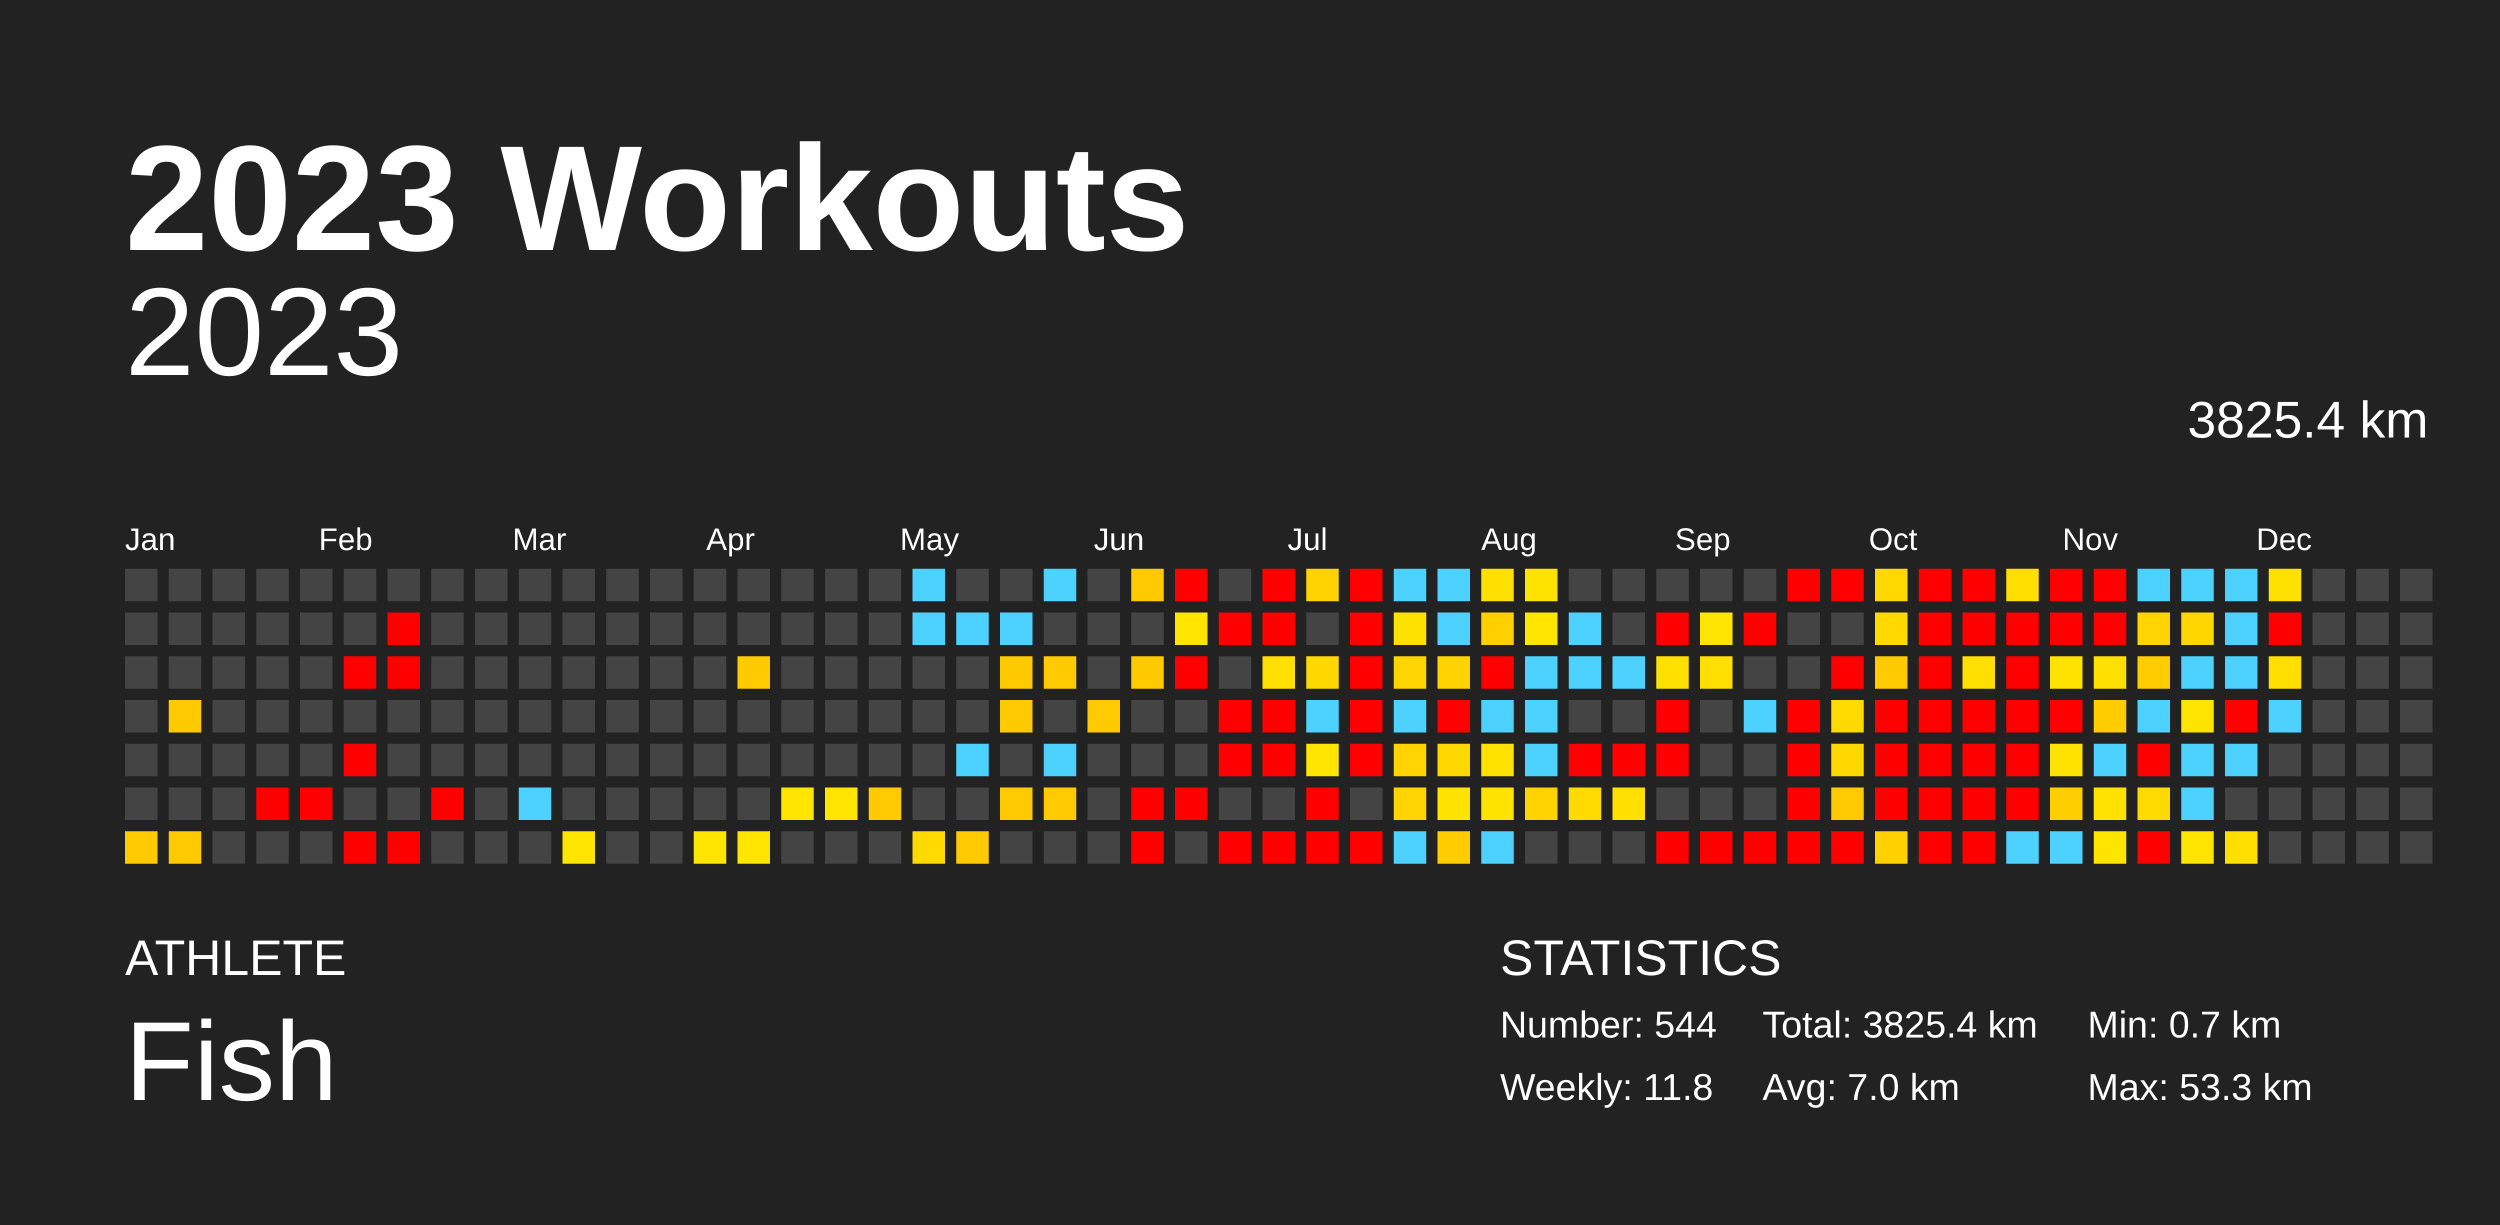
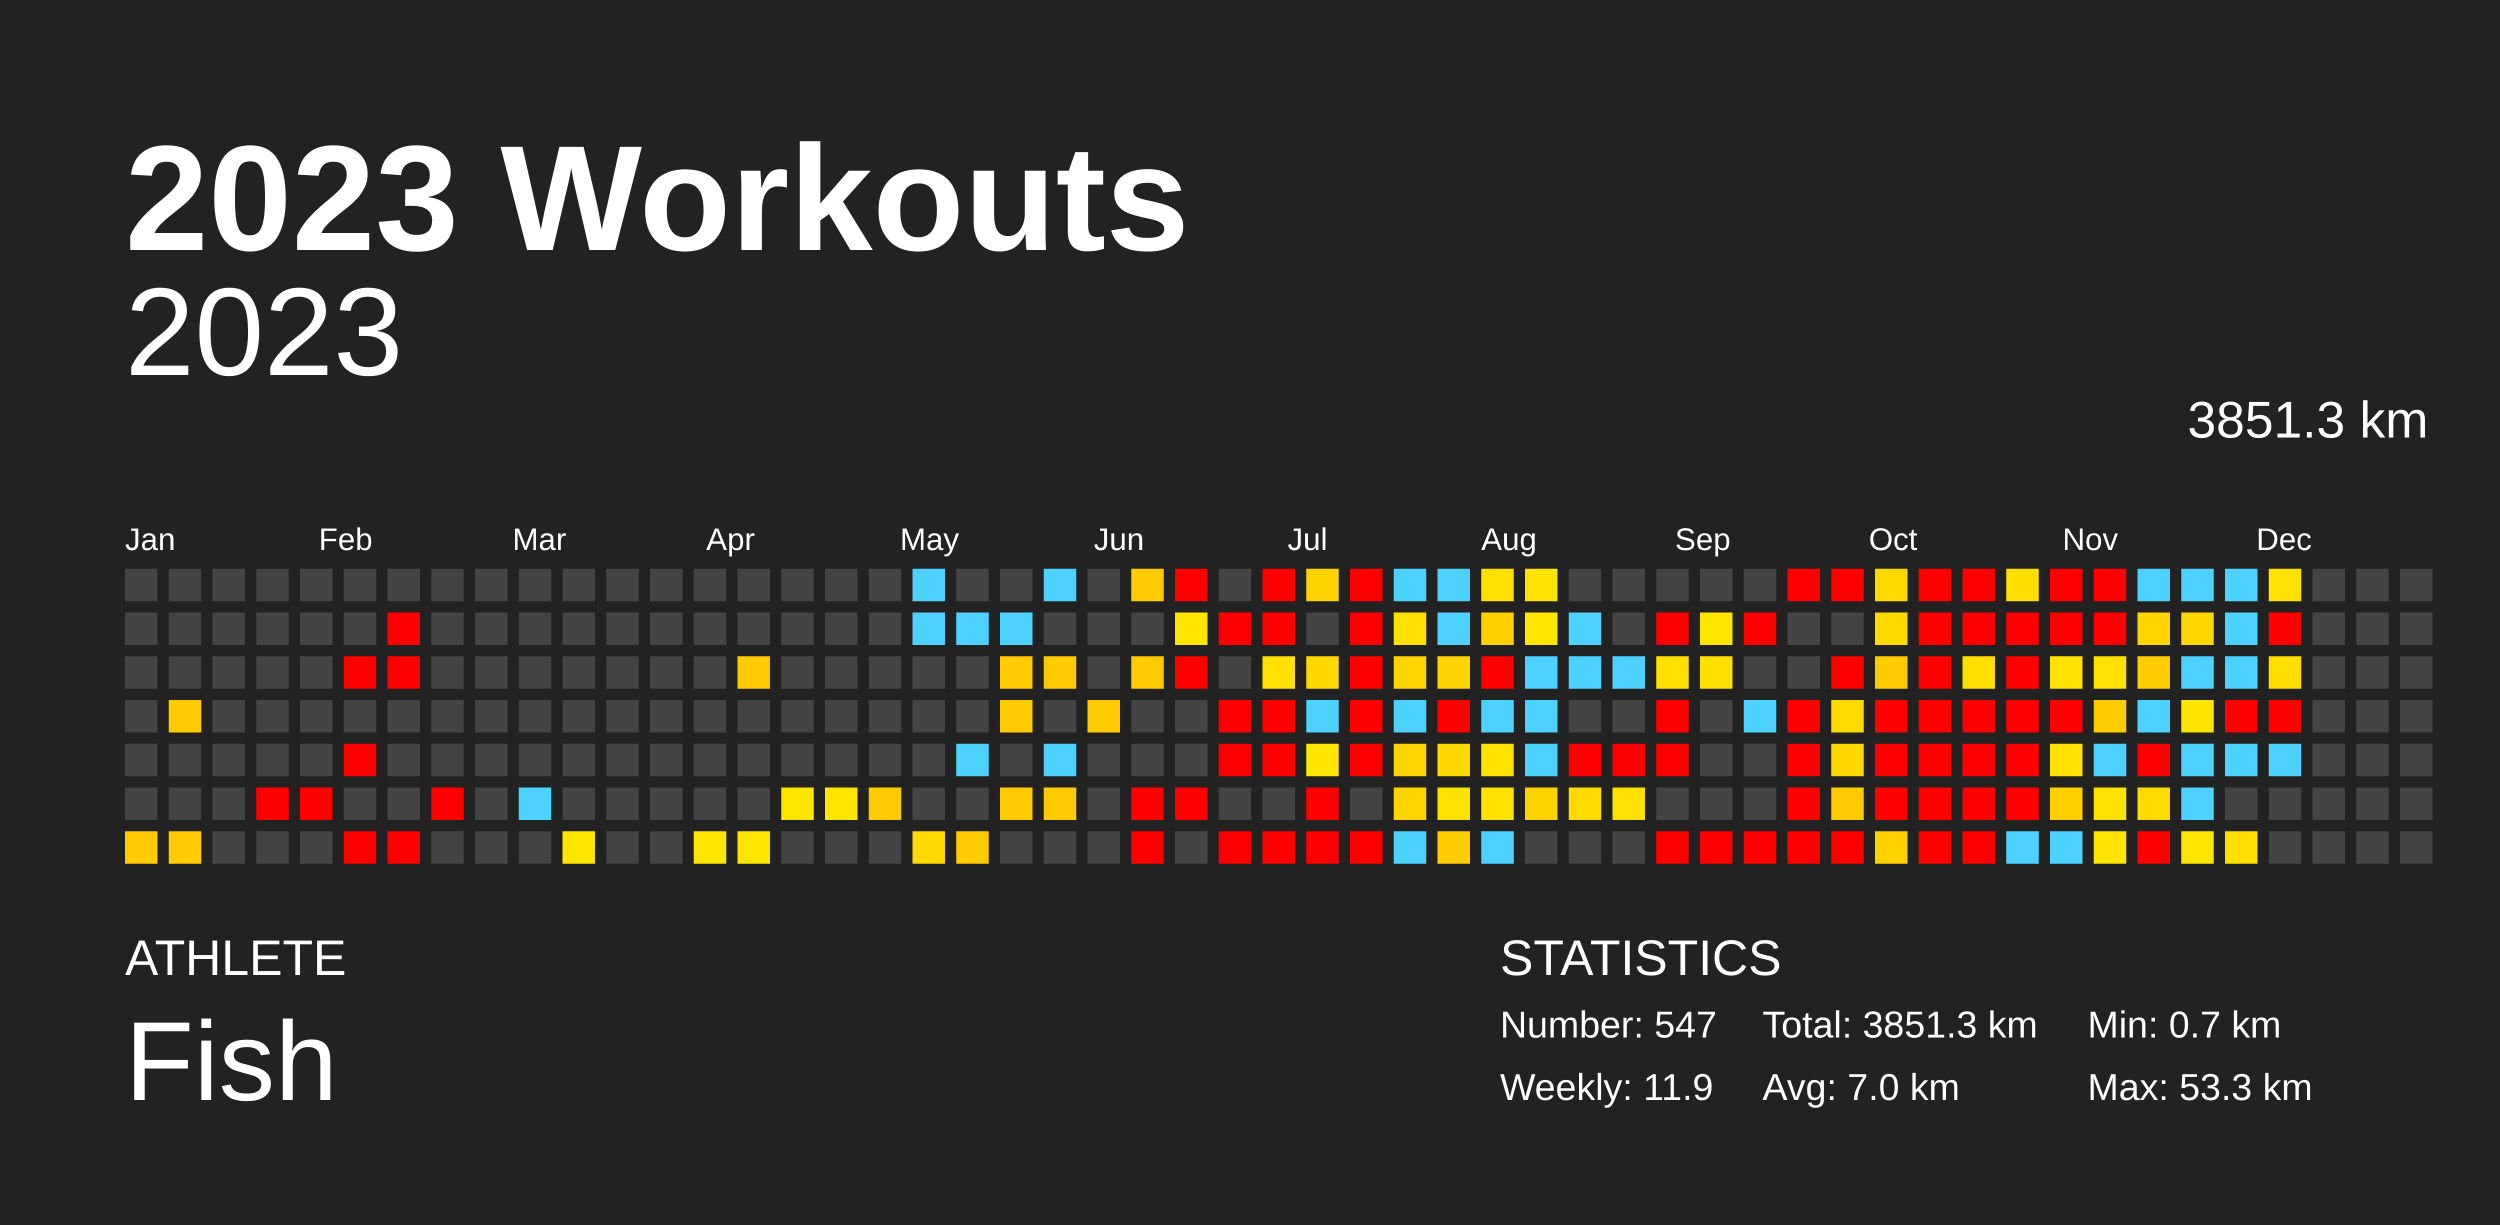
<svg xmlns="http://www.w3.org/2000/svg" baseProfile="full" height="98mm" version="1.1" viewBox="0,0,200,98" width="200mm">
  <defs />
  <rect fill="#222222" height="98" width="200" x="0" y="0" />
  <text fill="#FFFFFF" style="font-size:12px; font-family:Arial; font-weight:bold;" x="10" y="20">2023 Workouts</text>
  <text fill="#FFFFFF" style="font-size:4px; font-family:Arial" x="10" y="78">ATHLETE</text>
  <text fill="#FFFFFF" style="font-size:9px; font-family:Arial" x="10" y="88">Fish</text>
  <text fill="#FFFFFF" style="font-size:4px; font-family:Arial" x="120" y="78">STATISTICS</text>
-   <text fill="#FFFFFF" style="font-size:3px; font-family:Arial" x="120" y="83">Number: 544</text>
-   <text fill="#FFFFFF" style="font-size:3px; font-family:Arial" x="120" y="88">Weekly: 11.8</text>
-   <text fill="#FFFFFF" style="font-size:3px; font-family:Arial" x="141" y="83">Total: 3825.4 km</text>
+   <text fill="#FFFFFF" style="font-size:3px; font-family:Arial" x="120" y="83">Number: 547</text>
+   <text fill="#FFFFFF" style="font-size:3px; font-family:Arial" x="120" y="88">Weekly: 11.9</text>
+   <text fill="#FFFFFF" style="font-size:3px; font-family:Arial" x="141" y="83">Total: 3851.3 km</text>
  <text fill="#FFFFFF" style="font-size:3px; font-family:Arial" x="141" y="88">Avg: 7.0 km</text>
  <text fill="#FFFFFF" style="font-size:3px; font-family:Arial" x="167" y="83">Min: 0.7 km</text>
  <text fill="#FFFFFF" style="font-size:3px; font-family:Arial" x="167" y="88">Max: 53.3 km</text>
  <text alignment-baseline="hanging" fill="#FFFFFF" style="font-size:10.0px; font-family:Arial;" x="10" y="30">2023</text>
-   <text alignment-baseline="hanging" fill="#FFFFFF" style="font-size:4.125px; font-family:Arial;" x="175" y="35">3825.4 km</text>
+   <text alignment-baseline="hanging" fill="#FFFFFF" style="font-size:4.125px; font-family:Arial;" x="175" y="35">3851.3 km</text>
  <text fill="#FFFFFF" style="font-size:2.5px; font-family:Arial" x="10.0" y="44">Jan</text>
  <text fill="#FFFFFF" style="font-size:2.5px; font-family:Arial" x="25.5" y="44">Feb</text>
  <text fill="#FFFFFF" style="font-size:2.5px; font-family:Arial" x="41.0" y="44">Mar</text>
  <text fill="#FFFFFF" style="font-size:2.5px; font-family:Arial" x="56.5" y="44">Apr</text>
  <text fill="#FFFFFF" style="font-size:2.5px; font-family:Arial" x="72.0" y="44">May</text>
  <text fill="#FFFFFF" style="font-size:2.5px; font-family:Arial" x="87.5" y="44">Jun</text>
  <text fill="#FFFFFF" style="font-size:2.5px; font-family:Arial" x="103.0" y="44">Jul</text>
  <text fill="#FFFFFF" style="font-size:2.5px; font-family:Arial" x="118.5" y="44">Aug</text>
  <text fill="#FFFFFF" style="font-size:2.5px; font-family:Arial" x="134.0" y="44">Sep</text>
  <text fill="#FFFFFF" style="font-size:2.5px; font-family:Arial" x="149.5" y="44">Oct</text>
  <text fill="#FFFFFF" style="font-size:2.5px; font-family:Arial" x="165.0" y="44">Nov</text>
  <text fill="#FFFFFF" style="font-size:2.5px; font-family:Arial" x="180.5" y="44">Dec</text>
  <rect fill="#444444" height="2.6" width="2.6" x="10.0" y="45.5" />
  <rect fill="#444444" height="2.6" width="2.6" x="10.0" y="49.0" />
  <rect fill="#444444" height="2.6" width="2.6" x="10.0" y="52.5" />
  <rect fill="#444444" height="2.6" width="2.6" x="10.0" y="56.0" />
  <rect fill="#444444" height="2.6" width="2.6" x="10.0" y="59.5" />
  <rect fill="#444444" height="2.6" width="2.6" x="10.0" y="63.0" />
  <rect fill="#ffca00" height="2.6" width="2.6" x="10.0" y="66.5" />
  <rect fill="#444444" height="2.6" width="2.6" x="13.5" y="45.5" />
  <rect fill="#444444" height="2.6" width="2.6" x="13.5" y="49.0" />
  <rect fill="#444444" height="2.6" width="2.6" x="13.5" y="52.5" />
  <rect fill="#ffca00" height="2.6" width="2.6" x="13.5" y="56.0" />
  <rect fill="#444444" height="2.6" width="2.6" x="13.5" y="59.5" />
  <rect fill="#444444" height="2.6" width="2.6" x="13.5" y="63.0" />
  <rect fill="#ffca00" height="2.6" width="2.6" x="13.5" y="66.5" />
  <rect fill="#444444" height="2.6" width="2.6" x="17.0" y="45.5" />
  <rect fill="#444444" height="2.6" width="2.6" x="17.0" y="49.0" />
  <rect fill="#444444" height="2.6" width="2.6" x="17.0" y="52.5" />
  <rect fill="#444444" height="2.6" width="2.6" x="17.0" y="56.0" />
  <rect fill="#444444" height="2.6" width="2.6" x="17.0" y="59.5" />
  <rect fill="#444444" height="2.6" width="2.6" x="17.0" y="63.0" />
  <rect fill="#444444" height="2.6" width="2.6" x="17.0" y="66.5" />
  <rect fill="#444444" height="2.6" width="2.6" x="20.5" y="45.5" />
  <rect fill="#444444" height="2.6" width="2.6" x="20.5" y="49.0" />
  <rect fill="#444444" height="2.6" width="2.6" x="20.5" y="52.5" />
  <rect fill="#444444" height="2.6" width="2.6" x="20.5" y="56.0" />
  <rect fill="#444444" height="2.6" width="2.6" x="20.5" y="59.5" />
  <rect fill="red" height="2.6" width="2.6" x="20.5" y="63.0" />
  <rect fill="#444444" height="2.6" width="2.6" x="20.5" y="66.5" />
  <rect fill="#444444" height="2.6" width="2.6" x="24.0" y="45.5" />
  <rect fill="#444444" height="2.6" width="2.6" x="24.0" y="49.0" />
  <rect fill="#444444" height="2.6" width="2.6" x="24.0" y="52.5" />
  <rect fill="#444444" height="2.6" width="2.6" x="24.0" y="56.0" />
  <rect fill="#444444" height="2.6" width="2.6" x="24.0" y="59.5" />
  <rect fill="red" height="2.6" width="2.6" x="24.0" y="63.0" />
  <rect fill="#444444" height="2.6" width="2.6" x="24.0" y="66.5" />
  <rect fill="#444444" height="2.6" width="2.6" x="27.5" y="45.5" />
  <rect fill="#444444" height="2.6" width="2.6" x="27.5" y="49.0" />
  <rect fill="red" height="2.6" width="2.6" x="27.5" y="52.5" />
  <rect fill="#444444" height="2.6" width="2.6" x="27.5" y="56.0" />
  <rect fill="red" height="2.6" width="2.6" x="27.5" y="59.5" />
  <rect fill="#444444" height="2.6" width="2.6" x="27.5" y="63.0" />
  <rect fill="red" height="2.6" width="2.6" x="27.5" y="66.5" />
  <rect fill="#444444" height="2.6" width="2.6" x="31.0" y="45.5" />
  <rect fill="red" height="2.6" width="2.6" x="31.0" y="49.0" />
  <rect fill="red" height="2.6" width="2.6" x="31.0" y="52.5" />
  <rect fill="#444444" height="2.6" width="2.6" x="31.0" y="56.0" />
  <rect fill="#444444" height="2.6" width="2.6" x="31.0" y="59.5" />
  <rect fill="#444444" height="2.6" width="2.6" x="31.0" y="63.0" />
  <rect fill="red" height="2.6" width="2.6" x="31.0" y="66.5" />
  <rect fill="#444444" height="2.6" width="2.6" x="34.5" y="45.5" />
  <rect fill="#444444" height="2.6" width="2.6" x="34.5" y="49.0" />
  <rect fill="#444444" height="2.6" width="2.6" x="34.5" y="52.5" />
  <rect fill="#444444" height="2.6" width="2.6" x="34.5" y="56.0" />
  <rect fill="#444444" height="2.6" width="2.6" x="34.5" y="59.5" />
  <rect fill="red" height="2.6" width="2.6" x="34.5" y="63.0" />
  <rect fill="#444444" height="2.6" width="2.6" x="34.5" y="66.5" />
  <rect fill="#444444" height="2.6" width="2.6" x="38.0" y="45.5" />
  <rect fill="#444444" height="2.6" width="2.6" x="38.0" y="49.0" />
  <rect fill="#444444" height="2.6" width="2.6" x="38.0" y="52.5" />
  <rect fill="#444444" height="2.6" width="2.6" x="38.0" y="56.0" />
  <rect fill="#444444" height="2.6" width="2.6" x="38.0" y="59.5" />
  <rect fill="#444444" height="2.6" width="2.6" x="38.0" y="63.0" />
  <rect fill="#444444" height="2.6" width="2.6" x="38.0" y="66.5" />
  <rect fill="#444444" height="2.6" width="2.6" x="41.5" y="45.5" />
  <rect fill="#444444" height="2.6" width="2.6" x="41.5" y="49.0" />
  <rect fill="#444444" height="2.6" width="2.6" x="41.5" y="52.5" />
  <rect fill="#444444" height="2.6" width="2.6" x="41.5" y="56.0" />
  <rect fill="#444444" height="2.6" width="2.6" x="41.5" y="59.5" />
  <rect fill="#4dd2ff" height="2.6" width="2.6" x="41.5" y="63.0" />
  <rect fill="#444444" height="2.6" width="2.6" x="41.5" y="66.5" />
  <rect fill="#444444" height="2.6" width="2.6" x="45.0" y="45.5" />
  <rect fill="#444444" height="2.6" width="2.6" x="45.0" y="49.0" />
  <rect fill="#444444" height="2.6" width="2.6" x="45.0" y="52.5" />
  <rect fill="#444444" height="2.6" width="2.6" x="45.0" y="56.0" />
  <rect fill="#444444" height="2.6" width="2.6" x="45.0" y="59.5" />
  <rect fill="#444444" height="2.6" width="2.6" x="45.0" y="63.0" />
  <rect fill="#ffe500" height="2.6" width="2.6" x="45.0" y="66.5" />
  <rect fill="#444444" height="2.6" width="2.6" x="48.5" y="45.5" />
  <rect fill="#444444" height="2.6" width="2.6" x="48.5" y="49.0" />
  <rect fill="#444444" height="2.6" width="2.6" x="48.5" y="52.5" />
  <rect fill="#444444" height="2.6" width="2.6" x="48.5" y="56.0" />
  <rect fill="#444444" height="2.6" width="2.6" x="48.5" y="59.5" />
  <rect fill="#444444" height="2.6" width="2.6" x="48.5" y="63.0" />
  <rect fill="#444444" height="2.6" width="2.6" x="48.5" y="66.5" />
  <rect fill="#444444" height="2.6" width="2.6" x="52.0" y="45.5" />
  <rect fill="#444444" height="2.6" width="2.6" x="52.0" y="49.0" />
  <rect fill="#444444" height="2.6" width="2.6" x="52.0" y="52.5" />
  <rect fill="#444444" height="2.6" width="2.6" x="52.0" y="56.0" />
  <rect fill="#444444" height="2.6" width="2.6" x="52.0" y="59.5" />
  <rect fill="#444444" height="2.6" width="2.6" x="52.0" y="63.0" />
  <rect fill="#444444" height="2.6" width="2.6" x="52.0" y="66.5" />
  <rect fill="#444444" height="2.6" width="2.6" x="55.5" y="45.5" />
  <rect fill="#444444" height="2.6" width="2.6" x="55.5" y="49.0" />
  <rect fill="#444444" height="2.6" width="2.6" x="55.5" y="52.5" />
  <rect fill="#444444" height="2.6" width="2.6" x="55.5" y="56.0" />
  <rect fill="#444444" height="2.6" width="2.6" x="55.5" y="59.5" />
  <rect fill="#444444" height="2.6" width="2.6" x="55.5" y="63.0" />
  <rect fill="#ffe500" height="2.6" width="2.6" x="55.5" y="66.5" />
  <rect fill="#444444" height="2.6" width="2.6" x="59.0" y="45.5" />
  <rect fill="#444444" height="2.6" width="2.6" x="59.0" y="49.0" />
  <rect fill="#ffca00" height="2.6" width="2.6" x="59.0" y="52.5" />
  <rect fill="#444444" height="2.6" width="2.6" x="59.0" y="56.0" />
  <rect fill="#444444" height="2.6" width="2.6" x="59.0" y="59.5" />
  <rect fill="#444444" height="2.6" width="2.6" x="59.0" y="63.0" />
  <rect fill="#ffe500" height="2.6" width="2.6" x="59.0" y="66.5" />
  <rect fill="#444444" height="2.6" width="2.6" x="62.5" y="45.5" />
  <rect fill="#444444" height="2.6" width="2.6" x="62.5" y="49.0" />
  <rect fill="#444444" height="2.6" width="2.6" x="62.5" y="52.5" />
  <rect fill="#444444" height="2.6" width="2.6" x="62.5" y="56.0" />
  <rect fill="#444444" height="2.6" width="2.6" x="62.5" y="59.5" />
  <rect fill="#ffe500" height="2.6" width="2.6" x="62.5" y="63.0" />
  <rect fill="#444444" height="2.6" width="2.6" x="62.5" y="66.5" />
  <rect fill="#444444" height="2.6" width="2.6" x="66.0" y="45.5" />
  <rect fill="#444444" height="2.6" width="2.6" x="66.0" y="49.0" />
  <rect fill="#444444" height="2.6" width="2.6" x="66.0" y="52.5" />
  <rect fill="#444444" height="2.6" width="2.6" x="66.0" y="56.0" />
  <rect fill="#444444" height="2.6" width="2.6" x="66.0" y="59.5" />
  <rect fill="#ffe500" height="2.6" width="2.6" x="66.0" y="63.0" />
  <rect fill="#444444" height="2.6" width="2.6" x="66.0" y="66.5" />
  <rect fill="#444444" height="2.6" width="2.6" x="69.5" y="45.5" />
  <rect fill="#444444" height="2.6" width="2.6" x="69.5" y="49.0" />
  <rect fill="#444444" height="2.6" width="2.6" x="69.5" y="52.5" />
  <rect fill="#444444" height="2.6" width="2.6" x="69.5" y="56.0" />
  <rect fill="#444444" height="2.6" width="2.6" x="69.5" y="59.5" />
  <rect fill="#ffca00" height="2.6" width="2.6" x="69.5" y="63.0" />
  <rect fill="#444444" height="2.6" width="2.6" x="69.5" y="66.5" />
  <rect fill="#4dd2ff" height="2.6" width="2.6" x="73.0" y="45.5" />
  <rect fill="#4dd2ff" height="2.6" width="2.6" x="73.0" y="49.0" />
  <rect fill="#444444" height="2.6" width="2.6" x="73.0" y="52.5" />
  <rect fill="#444444" height="2.6" width="2.6" x="73.0" y="56.0" />
  <rect fill="#444444" height="2.6" width="2.6" x="73.0" y="59.5" />
  <rect fill="#444444" height="2.6" width="2.6" x="73.0" y="63.0" />
  <rect fill="#ffd900" height="2.6" width="2.6" x="73.0" y="66.5" />
  <rect fill="#444444" height="2.6" width="2.6" x="76.5" y="45.5" />
  <rect fill="#4dd2ff" height="2.6" width="2.6" x="76.5" y="49.0" />
  <rect fill="#444444" height="2.6" width="2.6" x="76.5" y="52.5" />
  <rect fill="#444444" height="2.6" width="2.6" x="76.5" y="56.0" />
  <rect fill="#4dd2ff" height="2.6" width="2.6" x="76.5" y="59.5" />
  <rect fill="#444444" height="2.6" width="2.6" x="76.5" y="63.0" />
  <rect fill="#ffca00" height="2.6" width="2.6" x="76.5" y="66.5" />
  <rect fill="#444444" height="2.6" width="2.6" x="80.0" y="45.5" />
  <rect fill="#4dd2ff" height="2.6" width="2.6" x="80.0" y="49.0" />
  <rect fill="#ffca00" height="2.6" width="2.6" x="80.0" y="52.5" />
  <rect fill="#ffca00" height="2.6" width="2.6" x="80.0" y="56.0" />
  <rect fill="#444444" height="2.6" width="2.6" x="80.0" y="59.5" />
  <rect fill="#ffca00" height="2.6" width="2.6" x="80.0" y="63.0" />
  <rect fill="#444444" height="2.6" width="2.6" x="80.0" y="66.5" />
  <rect fill="#4dd2ff" height="2.6" width="2.6" x="83.5" y="45.5" />
  <rect fill="#444444" height="2.6" width="2.6" x="83.5" y="49.0" />
  <rect fill="#ffca00" height="2.6" width="2.6" x="83.5" y="52.5" />
  <rect fill="#444444" height="2.6" width="2.6" x="83.5" y="56.0" />
  <rect fill="#4dd2ff" height="2.6" width="2.6" x="83.5" y="59.5" />
  <rect fill="#ffca00" height="2.6" width="2.6" x="83.5" y="63.0" />
  <rect fill="#444444" height="2.6" width="2.6" x="83.5" y="66.5" />
  <rect fill="#444444" height="2.6" width="2.6" x="87.0" y="45.5" />
  <rect fill="#444444" height="2.6" width="2.6" x="87.0" y="49.0" />
  <rect fill="#444444" height="2.6" width="2.6" x="87.0" y="52.5" />
  <rect fill="#ffca00" height="2.6" width="2.6" x="87.0" y="56.0" />
  <rect fill="#444444" height="2.6" width="2.6" x="87.0" y="59.5" />
  <rect fill="#444444" height="2.6" width="2.6" x="87.0" y="63.0" />
  <rect fill="#444444" height="2.6" width="2.6" x="87.0" y="66.5" />
  <rect fill="#ffca00" height="2.6" width="2.6" x="90.5" y="45.5" />
  <rect fill="#444444" height="2.6" width="2.6" x="90.5" y="49.0" />
  <rect fill="#ffca00" height="2.6" width="2.6" x="90.5" y="52.5" />
  <rect fill="#444444" height="2.6" width="2.6" x="90.5" y="56.0" />
  <rect fill="#444444" height="2.6" width="2.6" x="90.5" y="59.5" />
  <rect fill="red" height="2.6" width="2.6" x="90.5" y="63.0" />
  <rect fill="red" height="2.6" width="2.6" x="90.5" y="66.5" />
  <rect fill="red" height="2.6" width="2.6" x="94.0" y="45.5" />
  <rect fill="#ffe500" height="2.6" width="2.6" x="94.0" y="49.0" />
  <rect fill="red" height="2.6" width="2.6" x="94.0" y="52.5" />
  <rect fill="#444444" height="2.6" width="2.6" x="94.0" y="56.0" />
  <rect fill="#444444" height="2.6" width="2.6" x="94.0" y="59.5" />
  <rect fill="red" height="2.6" width="2.6" x="94.0" y="63.0" />
  <rect fill="#444444" height="2.6" width="2.6" x="94.0" y="66.5" />
  <rect fill="#444444" height="2.6" width="2.6" x="97.5" y="45.5" />
  <rect fill="red" height="2.6" width="2.6" x="97.5" y="49.0" />
  <rect fill="#444444" height="2.6" width="2.6" x="97.5" y="52.5" />
  <rect fill="red" height="2.6" width="2.6" x="97.5" y="56.0" />
  <rect fill="red" height="2.6" width="2.6" x="97.5" y="59.5" />
  <rect fill="#444444" height="2.6" width="2.6" x="97.5" y="63.0" />
  <rect fill="red" height="2.6" width="2.6" x="97.5" y="66.5" />
  <rect fill="red" height="2.6" width="2.6" x="101.0" y="45.5" />
  <rect fill="red" height="2.6" width="2.6" x="101.0" y="49.0" />
  <rect fill="#ffe000" height="2.6" width="2.6" x="101.0" y="52.5" />
  <rect fill="red" height="2.6" width="2.6" x="101.0" y="56.0" />
  <rect fill="red" height="2.6" width="2.6" x="101.0" y="59.5" />
  <rect fill="#444444" height="2.6" width="2.6" x="101.0" y="63.0" />
  <rect fill="red" height="2.6" width="2.6" x="101.0" y="66.5" />
  <rect fill="#ffd300" height="2.6" width="2.6" x="104.5" y="45.5" />
  <rect fill="#444444" height="2.6" width="2.6" x="104.5" y="49.0" />
  <rect fill="#ffd800" height="2.6" width="2.6" x="104.5" y="52.5" />
  <rect fill="#4dd2ff" height="2.6" width="2.6" x="104.5" y="56.0" />
  <rect fill="#ffe500" height="2.6" width="2.6" x="104.5" y="59.5" />
  <rect fill="red" height="2.6" width="2.6" x="104.5" y="63.0" />
  <rect fill="red" height="2.6" width="2.6" x="104.5" y="66.5" />
  <rect fill="red" height="2.6" width="2.6" x="108.0" y="45.5" />
  <rect fill="red" height="2.6" width="2.6" x="108.0" y="49.0" />
  <rect fill="red" height="2.6" width="2.6" x="108.0" y="52.5" />
  <rect fill="red" height="2.6" width="2.6" x="108.0" y="56.0" />
  <rect fill="red" height="2.6" width="2.6" x="108.0" y="59.5" />
  <rect fill="#444444" height="2.6" width="2.6" x="108.0" y="63.0" />
  <rect fill="red" height="2.6" width="2.6" x="108.0" y="66.5" />
  <rect fill="#4dd2ff" height="2.6" width="2.6" x="111.5" y="45.5" />
  <rect fill="#ffe100" height="2.6" width="2.6" x="111.5" y="49.0" />
  <rect fill="#ffd500" height="2.6" width="2.6" x="111.5" y="52.5" />
  <rect fill="#4dd2ff" height="2.6" width="2.6" x="111.5" y="56.0" />
  <rect fill="#ffd400" height="2.6" width="2.6" x="111.5" y="59.5" />
  <rect fill="#ffd400" height="2.6" width="2.6" x="111.5" y="63.0" />
  <rect fill="#4dd2ff" height="2.6" width="2.6" x="111.5" y="66.5" />
  <rect fill="#4dd2ff" height="2.6" width="2.6" x="115.0" y="45.5" />
  <rect fill="#4dd2ff" height="2.6" width="2.6" x="115.0" y="49.0" />
  <rect fill="#ffd300" height="2.6" width="2.6" x="115.0" y="52.5" />
  <rect fill="red" height="2.6" width="2.6" x="115.0" y="56.0" />
  <rect fill="#ffd800" height="2.6" width="2.6" x="115.0" y="59.5" />
  <rect fill="#ffe300" height="2.6" width="2.6" x="115.0" y="63.0" />
  <rect fill="#ffcc00" height="2.6" width="2.6" x="115.0" y="66.5" />
  <rect fill="#ffe000" height="2.6" width="2.6" x="118.5" y="45.5" />
  <rect fill="#ffcf00" height="2.6" width="2.6" x="118.5" y="49.0" />
  <rect fill="red" height="2.6" width="2.6" x="118.5" y="52.5" />
  <rect fill="#4dd2ff" height="2.6" width="2.6" x="118.5" y="56.0" />
  <rect fill="#ffe200" height="2.6" width="2.6" x="118.5" y="59.5" />
  <rect fill="#ffe300" height="2.6" width="2.6" x="118.5" y="63.0" />
  <rect fill="#4dd2ff" height="2.6" width="2.6" x="118.5" y="66.5" />
  <rect fill="#ffe300" height="2.6" width="2.6" x="122.0" y="45.5" />
  <rect fill="#ffe500" height="2.6" width="2.6" x="122.0" y="49.0" />
  <rect fill="#4dd2ff" height="2.6" width="2.6" x="122.0" y="52.5" />
  <rect fill="#4dd2ff" height="2.6" width="2.6" x="122.0" y="56.0" />
  <rect fill="#4dd2ff" height="2.6" width="2.6" x="122.0" y="59.5" />
  <rect fill="#ffd300" height="2.6" width="2.6" x="122.0" y="63.0" />
  <rect fill="#444444" height="2.6" width="2.6" x="122.0" y="66.5" />
  <rect fill="#444444" height="2.6" width="2.6" x="125.5" y="45.5" />
  <rect fill="#4dd2ff" height="2.6" width="2.6" x="125.5" y="49.0" />
  <rect fill="#4dd2ff" height="2.6" width="2.6" x="125.5" y="52.5" />
  <rect fill="#444444" height="2.6" width="2.6" x="125.5" y="56.0" />
  <rect fill="red" height="2.6" width="2.6" x="125.5" y="59.5" />
  <rect fill="#ffda00" height="2.6" width="2.6" x="125.5" y="63.0" />
  <rect fill="#444444" height="2.6" width="2.6" x="125.5" y="66.5" />
  <rect fill="#444444" height="2.6" width="2.6" x="129.0" y="45.5" />
  <rect fill="#444444" height="2.6" width="2.6" x="129.0" y="49.0" />
  <rect fill="#4dd2ff" height="2.6" width="2.6" x="129.0" y="52.5" />
  <rect fill="#444444" height="2.6" width="2.6" x="129.0" y="56.0" />
  <rect fill="red" height="2.6" width="2.6" x="129.0" y="59.5" />
  <rect fill="#ffe000" height="2.6" width="2.6" x="129.0" y="63.0" />
  <rect fill="#444444" height="2.6" width="2.6" x="129.0" y="66.5" />
  <rect fill="#444444" height="2.6" width="2.6" x="132.5" y="45.5" />
  <rect fill="red" height="2.6" width="2.6" x="132.5" y="49.0" />
  <rect fill="#ffe000" height="2.6" width="2.6" x="132.5" y="52.5" />
  <rect fill="red" height="2.6" width="2.6" x="132.5" y="56.0" />
  <rect fill="red" height="2.6" width="2.6" x="132.5" y="59.5" />
  <rect fill="#444444" height="2.6" width="2.6" x="132.5" y="63.0" />
  <rect fill="red" height="2.6" width="2.6" x="132.5" y="66.5" />
  <rect fill="#444444" height="2.6" width="2.6" x="136.0" y="45.5" />
  <rect fill="#ffe500" height="2.6" width="2.6" x="136.0" y="49.0" />
  <rect fill="#ffdf00" height="2.6" width="2.6" x="136.0" y="52.5" />
  <rect fill="#444444" height="2.6" width="2.6" x="136.0" y="56.0" />
  <rect fill="#444444" height="2.6" width="2.6" x="136.0" y="59.5" />
  <rect fill="#444444" height="2.6" width="2.6" x="136.0" y="63.0" />
  <rect fill="red" height="2.6" width="2.6" x="136.0" y="66.5" />
  <rect fill="#444444" height="2.6" width="2.6" x="139.5" y="45.5" />
  <rect fill="red" height="2.6" width="2.6" x="139.5" y="49.0" />
  <rect fill="#444444" height="2.6" width="2.6" x="139.5" y="52.5" />
  <rect fill="#4dd2ff" height="2.6" width="2.6" x="139.5" y="56.0" />
  <rect fill="#444444" height="2.6" width="2.6" x="139.5" y="59.5" />
  <rect fill="#444444" height="2.6" width="2.6" x="139.5" y="63.0" />
  <rect fill="red" height="2.6" width="2.6" x="139.5" y="66.5" />
  <rect fill="red" height="2.6" width="2.6" x="143.0" y="45.5" />
  <rect fill="#444444" height="2.6" width="2.6" x="143.0" y="49.0" />
  <rect fill="#444444" height="2.6" width="2.6" x="143.0" y="52.5" />
  <rect fill="red" height="2.6" width="2.6" x="143.0" y="56.0" />
  <rect fill="red" height="2.6" width="2.6" x="143.0" y="59.5" />
  <rect fill="red" height="2.6" width="2.6" x="143.0" y="63.0" />
  <rect fill="red" height="2.6" width="2.6" x="143.0" y="66.5" />
  <rect fill="red" height="2.6" width="2.6" x="146.5" y="45.5" />
  <rect fill="#444444" height="2.6" width="2.6" x="146.5" y="49.0" />
  <rect fill="red" height="2.6" width="2.6" x="146.5" y="52.5" />
  <rect fill="#ffda00" height="2.6" width="2.6" x="146.5" y="56.0" />
  <rect fill="#ffd800" height="2.6" width="2.6" x="146.5" y="59.5" />
  <rect fill="#ffcb00" height="2.6" width="2.6" x="146.5" y="63.0" />
  <rect fill="red" height="2.6" width="2.6" x="146.5" y="66.5" />
  <rect fill="#ffd900" height="2.6" width="2.6" x="150.0" y="45.5" />
  <rect fill="#ffd900" height="2.6" width="2.6" x="150.0" y="49.0" />
  <rect fill="#ffca00" height="2.6" width="2.6" x="150.0" y="52.5" />
  <rect fill="red" height="2.6" width="2.6" x="150.0" y="56.0" />
  <rect fill="red" height="2.6" width="2.6" x="150.0" y="59.5" />
  <rect fill="red" height="2.6" width="2.6" x="150.0" y="63.0" />
  <rect fill="#ffd100" height="2.6" width="2.6" x="150.0" y="66.5" />
  <rect fill="red" height="2.6" width="2.6" x="153.5" y="45.5" />
  <rect fill="red" height="2.6" width="2.6" x="153.5" y="49.0" />
  <rect fill="red" height="2.6" width="2.6" x="153.5" y="52.5" />
  <rect fill="red" height="2.6" width="2.6" x="153.5" y="56.0" />
  <rect fill="red" height="2.6" width="2.6" x="153.5" y="59.5" />
  <rect fill="red" height="2.6" width="2.6" x="153.5" y="63.0" />
  <rect fill="red" height="2.6" width="2.6" x="153.5" y="66.5" />
  <rect fill="red" height="2.6" width="2.6" x="157.0" y="45.5" />
  <rect fill="red" height="2.6" width="2.6" x="157.0" y="49.0" />
  <rect fill="#ffdf00" height="2.6" width="2.6" x="157.0" y="52.5" />
  <rect fill="red" height="2.6" width="2.6" x="157.0" y="56.0" />
  <rect fill="red" height="2.6" width="2.6" x="157.0" y="59.5" />
  <rect fill="red" height="2.6" width="2.6" x="157.0" y="63.0" />
  <rect fill="red" height="2.6" width="2.6" x="157.0" y="66.5" />
  <rect fill="#ffde00" height="2.6" width="2.6" x="160.5" y="45.5" />
  <rect fill="red" height="2.6" width="2.6" x="160.5" y="49.0" />
  <rect fill="red" height="2.6" width="2.6" x="160.5" y="52.5" />
  <rect fill="red" height="2.6" width="2.6" x="160.5" y="56.0" />
  <rect fill="red" height="2.6" width="2.6" x="160.5" y="59.5" />
  <rect fill="red" height="2.6" width="2.6" x="160.5" y="63.0" />
  <rect fill="#4dd2ff" height="2.6" width="2.6" x="160.5" y="66.5" />
  <rect fill="red" height="2.6" width="2.6" x="164.0" y="45.5" />
  <rect fill="red" height="2.6" width="2.6" x="164.0" y="49.0" />
  <rect fill="#ffe200" height="2.6" width="2.6" x="164.0" y="52.5" />
  <rect fill="red" height="2.6" width="2.6" x="164.0" y="56.0" />
  <rect fill="#ffe200" height="2.6" width="2.6" x="164.0" y="59.5" />
  <rect fill="#ffce00" height="2.6" width="2.6" x="164.0" y="63.0" />
  <rect fill="#4dd2ff" height="2.6" width="2.6" x="164.0" y="66.5" />
  <rect fill="red" height="2.6" width="2.6" x="167.5" y="45.5" />
  <rect fill="red" height="2.6" width="2.6" x="167.5" y="49.0" />
  <rect fill="#ffe000" height="2.6" width="2.6" x="167.5" y="52.5" />
  <rect fill="#ffcc00" height="2.6" width="2.6" x="167.5" y="56.0" />
  <rect fill="#4dd2ff" height="2.6" width="2.6" x="167.5" y="59.5" />
  <rect fill="#ffe200" height="2.6" width="2.6" x="167.5" y="63.0" />
  <rect fill="#ffe400" height="2.6" width="2.6" x="167.5" y="66.5" />
  <rect fill="#4dd2ff" height="2.6" width="2.6" x="171.0" y="45.5" />
  <rect fill="#ffd400" height="2.6" width="2.6" x="171.0" y="49.0" />
  <rect fill="#ffcc00" height="2.6" width="2.6" x="171.0" y="52.5" />
  <rect fill="#4dd2ff" height="2.6" width="2.6" x="171.0" y="56.0" />
  <rect fill="red" height="2.6" width="2.6" x="171.0" y="59.5" />
  <rect fill="#ffda00" height="2.6" width="2.6" x="171.0" y="63.0" />
  <rect fill="red" height="2.6" width="2.6" x="171.0" y="66.5" />
  <rect fill="#4dd2ff" height="2.6" width="2.6" x="174.5" y="45.5" />
  <rect fill="#ffd600" height="2.6" width="2.6" x="174.5" y="49.0" />
  <rect fill="#4dd2ff" height="2.6" width="2.6" x="174.5" y="52.5" />
  <rect fill="#ffe400" height="2.6" width="2.6" x="174.5" y="56.0" />
  <rect fill="#4dd2ff" height="2.6" width="2.6" x="174.5" y="59.5" />
  <rect fill="#4dd2ff" height="2.6" width="2.6" x="174.5" y="63.0" />
  <rect fill="#ffe500" height="2.6" width="2.6" x="174.5" y="66.5" />
  <rect fill="#4dd2ff" height="2.6" width="2.6" x="178.0" y="45.5" />
  <rect fill="#4dd2ff" height="2.6" width="2.6" x="178.0" y="49.0" />
  <rect fill="#4dd2ff" height="2.6" width="2.6" x="178.0" y="52.5" />
  <rect fill="red" height="2.6" width="2.6" x="178.0" y="56.0" />
  <rect fill="#4dd2ff" height="2.6" width="2.6" x="178.0" y="59.5" />
  <rect fill="#444444" height="2.6" width="2.6" x="178.0" y="63.0" />
  <rect fill="#ffdf00" height="2.6" width="2.6" x="178.0" y="66.5" />
  <rect fill="#ffe100" height="2.6" width="2.6" x="181.5" y="45.5" />
  <rect fill="red" height="2.6" width="2.6" x="181.5" y="49.0" />
  <rect fill="#ffde00" height="2.6" width="2.6" x="181.5" y="52.5" />
-   <rect fill="#4dd2ff" height="2.6" width="2.6" x="181.5" y="56.0" />
-   <rect fill="#444444" height="2.6" width="2.6" x="181.5" y="59.5" />
+   <rect fill="red" height="2.6" width="2.6" x="181.5" y="56.0" />
+   <rect fill="#4dd2ff" height="2.6" width="2.6" x="181.5" y="59.5" />
  <rect fill="#444444" height="2.6" width="2.6" x="181.5" y="63.0" />
  <rect fill="#444444" height="2.6" width="2.6" x="181.5" y="66.5" />
  <rect fill="#444444" height="2.6" width="2.6" x="185.0" y="45.5" />
  <rect fill="#444444" height="2.6" width="2.6" x="185.0" y="49.0" />
  <rect fill="#444444" height="2.6" width="2.6" x="185.0" y="52.5" />
  <rect fill="#444444" height="2.6" width="2.6" x="185.0" y="56.0" />
  <rect fill="#444444" height="2.6" width="2.6" x="185.0" y="59.5" />
  <rect fill="#444444" height="2.6" width="2.6" x="185.0" y="63.0" />
  <rect fill="#444444" height="2.6" width="2.6" x="185.0" y="66.5" />
  <rect fill="#444444" height="2.6" width="2.6" x="188.5" y="45.5" />
  <rect fill="#444444" height="2.6" width="2.6" x="188.5" y="49.0" />
  <rect fill="#444444" height="2.6" width="2.6" x="188.5" y="52.5" />
  <rect fill="#444444" height="2.6" width="2.6" x="188.5" y="56.0" />
  <rect fill="#444444" height="2.6" width="2.6" x="188.5" y="59.5" />
  <rect fill="#444444" height="2.6" width="2.6" x="188.5" y="63.0" />
  <rect fill="#444444" height="2.6" width="2.6" x="188.5" y="66.5" />
  <rect fill="#444444" height="2.6" width="2.6" x="192.0" y="45.5" />
  <rect fill="#444444" height="2.6" width="2.6" x="192.0" y="49.0" />
  <rect fill="#444444" height="2.6" width="2.6" x="192.0" y="52.5" />
  <rect fill="#444444" height="2.6" width="2.6" x="192.0" y="56.0" />
  <rect fill="#444444" height="2.6" width="2.6" x="192.0" y="59.5" />
  <rect fill="#444444" height="2.6" width="2.6" x="192.0" y="63.0" />
  <rect fill="#444444" height="2.6" width="2.6" x="192.0" y="66.5" />
</svg>
